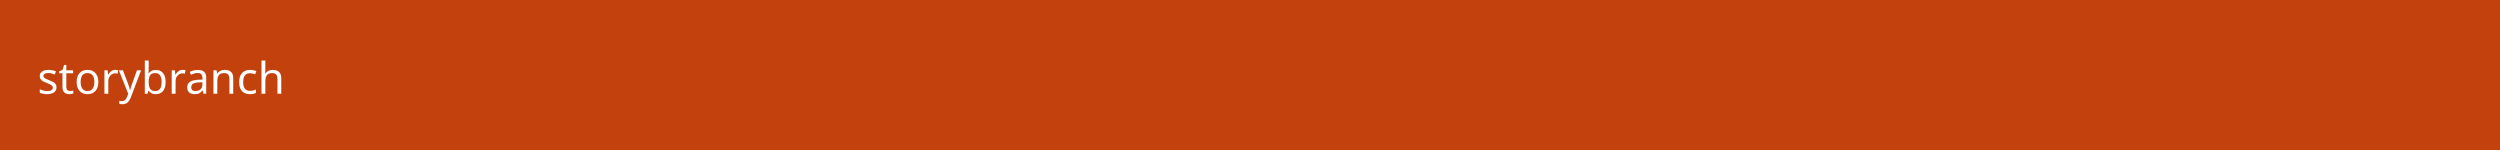
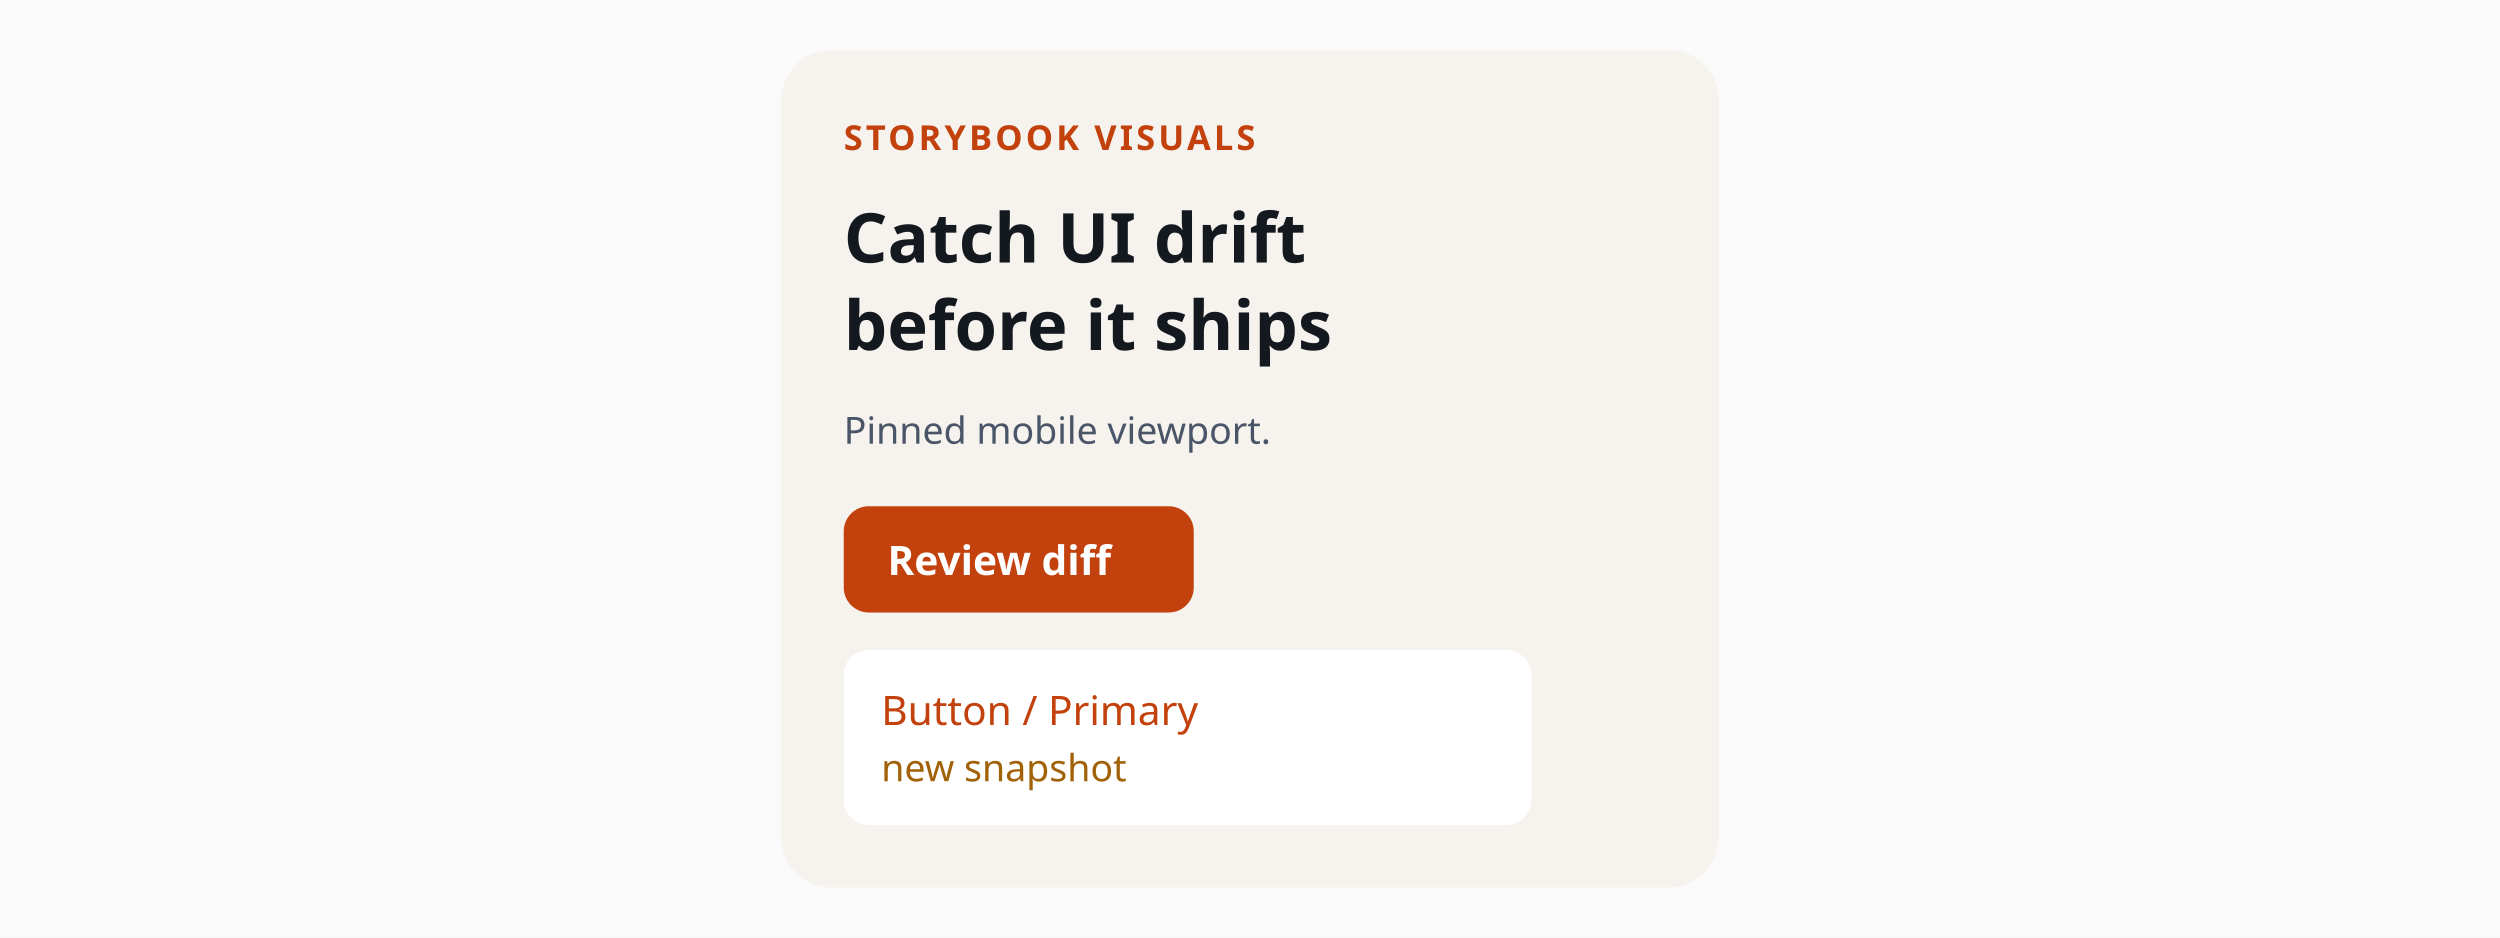
- <svg xmlns="http://www.w3.org/2000/svg" width="800" height="48" viewBox="0 0 800 48">
-   <rect width="800" height="48" fill="#c2410c" />
-   <text x="12" y="30" fill="#fff" font-family="ui-sans-serif,system-ui,sans-serif" font-size="14">storybranch</text>
+ <svg xmlns="http://www.w3.org/2000/svg" width="800" height="300" viewBox="0 0 800 300">
+   <rect width="800" height="300" fill="#fafafa" />
+   <rect x="250" y="16" width="300" height="268" rx="16" fill="#f6f3ee" />
+   <text x="270" y="48" fill="#c2410c" font-family="ui-sans-serif,system-ui,sans-serif" font-size="11" font-weight="700" letter-spacing="1">STORYBOOK VISUALS</text>
+   <text x="270" y="84" fill="#14181f" font-family="ui-sans-serif,system-ui,sans-serif" font-size="22" font-weight="700">Catch UI drift</text>
+   <text x="270" y="112" fill="#14181f" font-family="ui-sans-serif,system-ui,sans-serif" font-size="22" font-weight="700">before it ships</text>
+   <text x="270" y="142" fill="#4a5568" font-family="ui-sans-serif,system-ui,sans-serif" font-size="12">Pinned mobile viewport.</text>
+   <rect x="270" y="162" width="112" height="34" rx="8" fill="#c2410c" />
+   <text x="284" y="184" fill="#fff" font-family="ui-sans-serif,system-ui,sans-serif" font-size="13" font-weight="650">Review diff</text>
+   <rect x="270" y="208" width="220" height="56" rx="8" fill="#fff" />
+   <text x="282" y="232" fill="#c2410c" font-family="ui-sans-serif,system-ui,sans-serif" font-size="13">Button / Primary</text>
+   <text x="282" y="250" fill="#a16207" font-family="ui-sans-serif,system-ui,sans-serif" font-size="12">new snapshot</text>
</svg>
